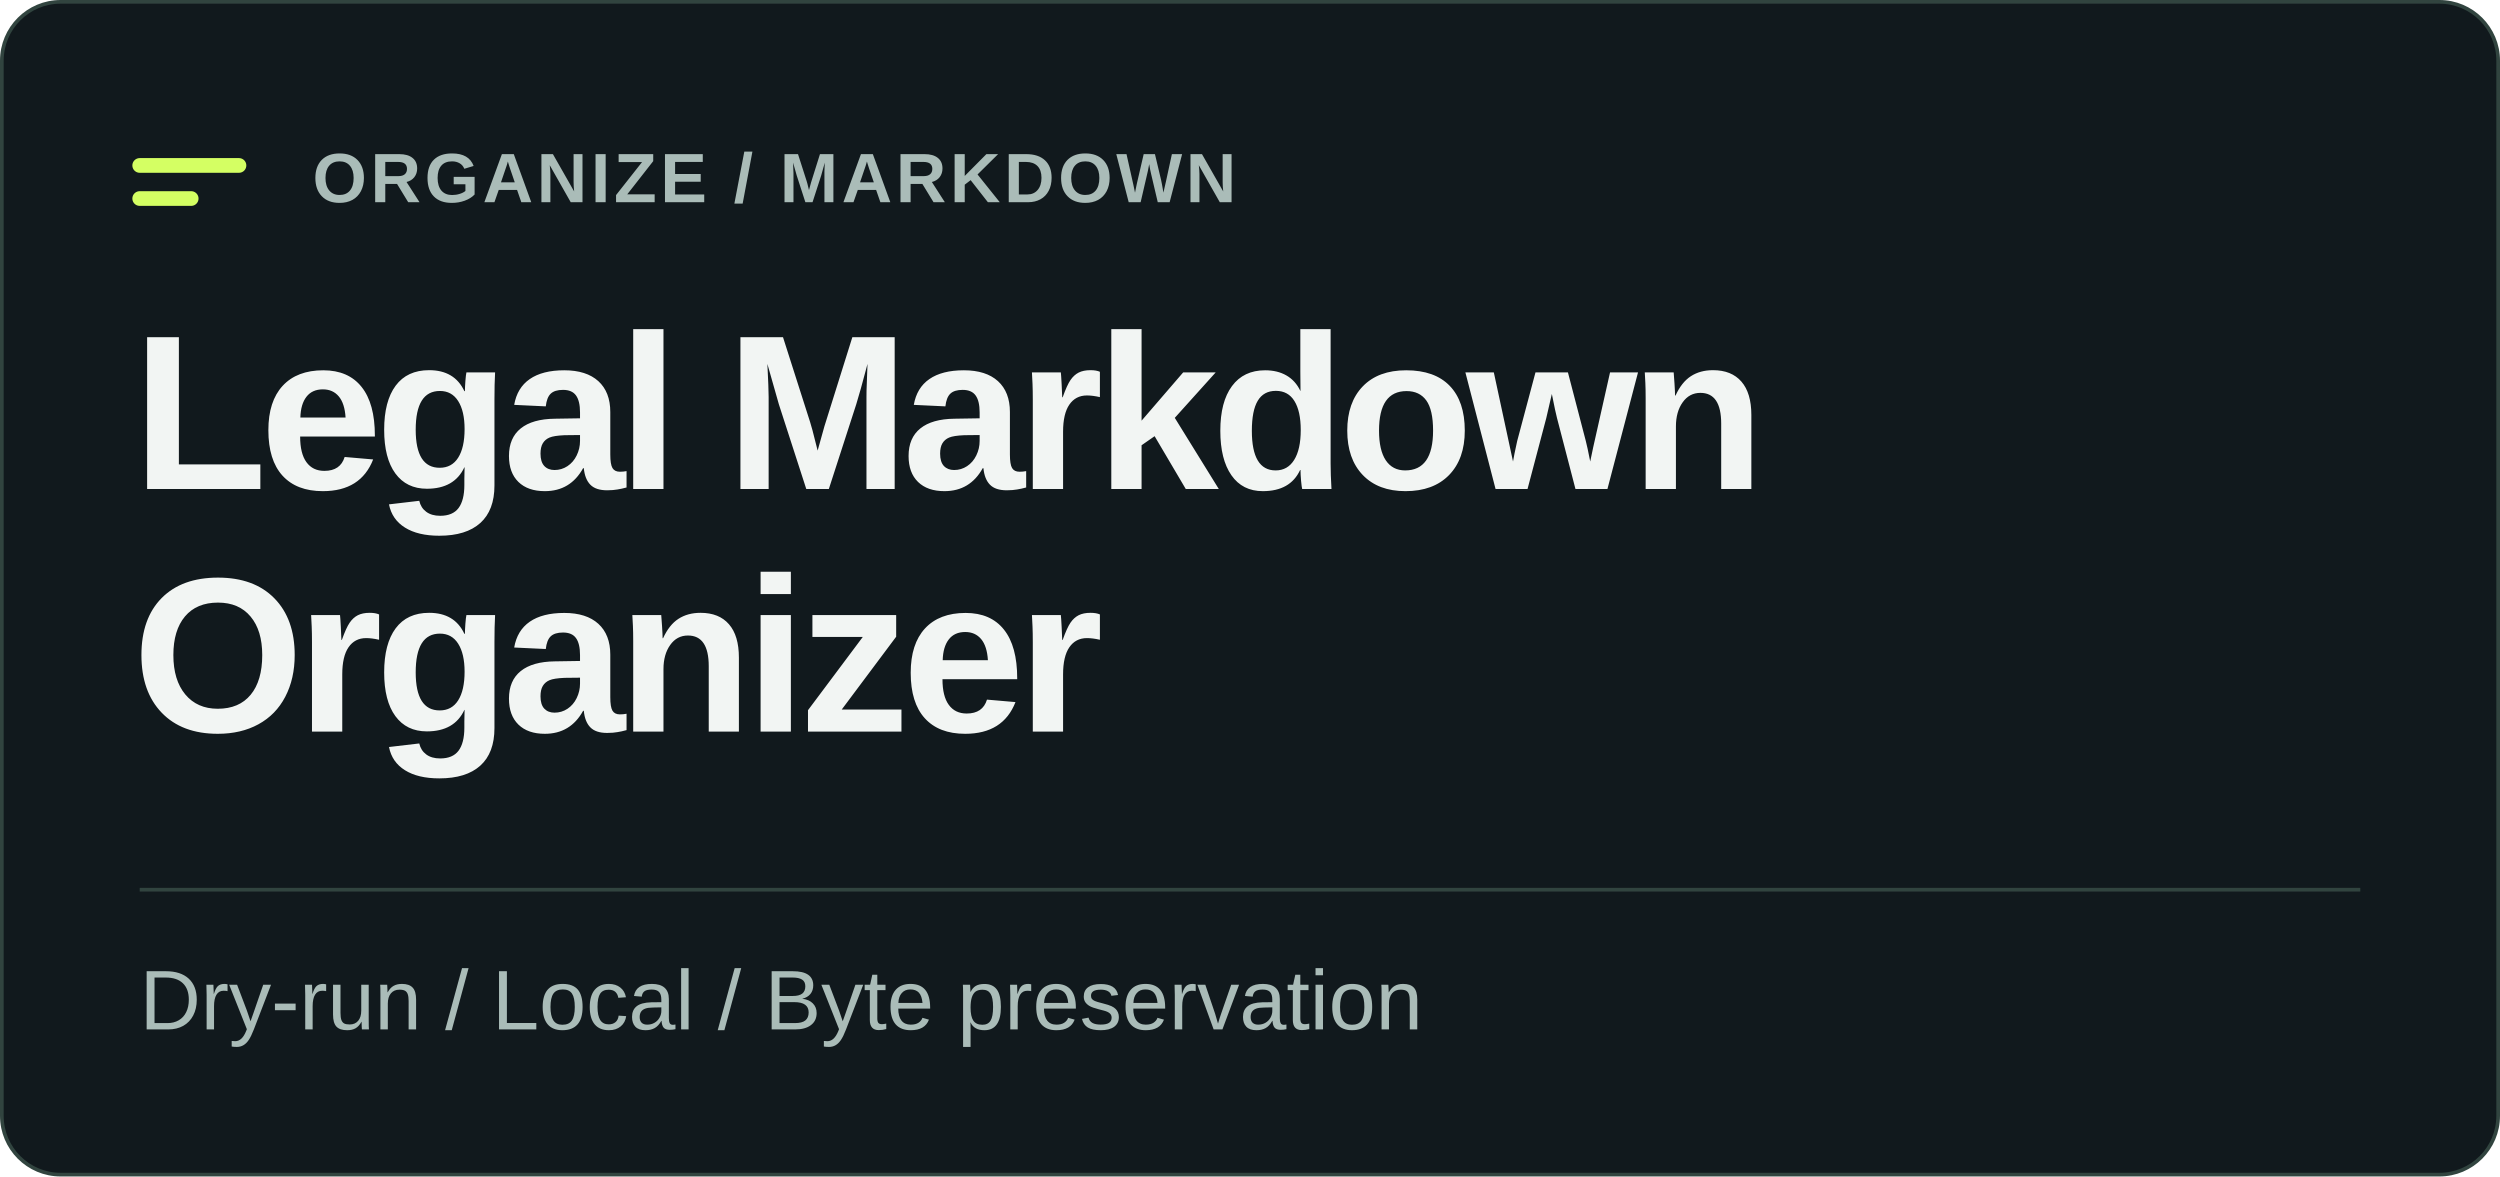
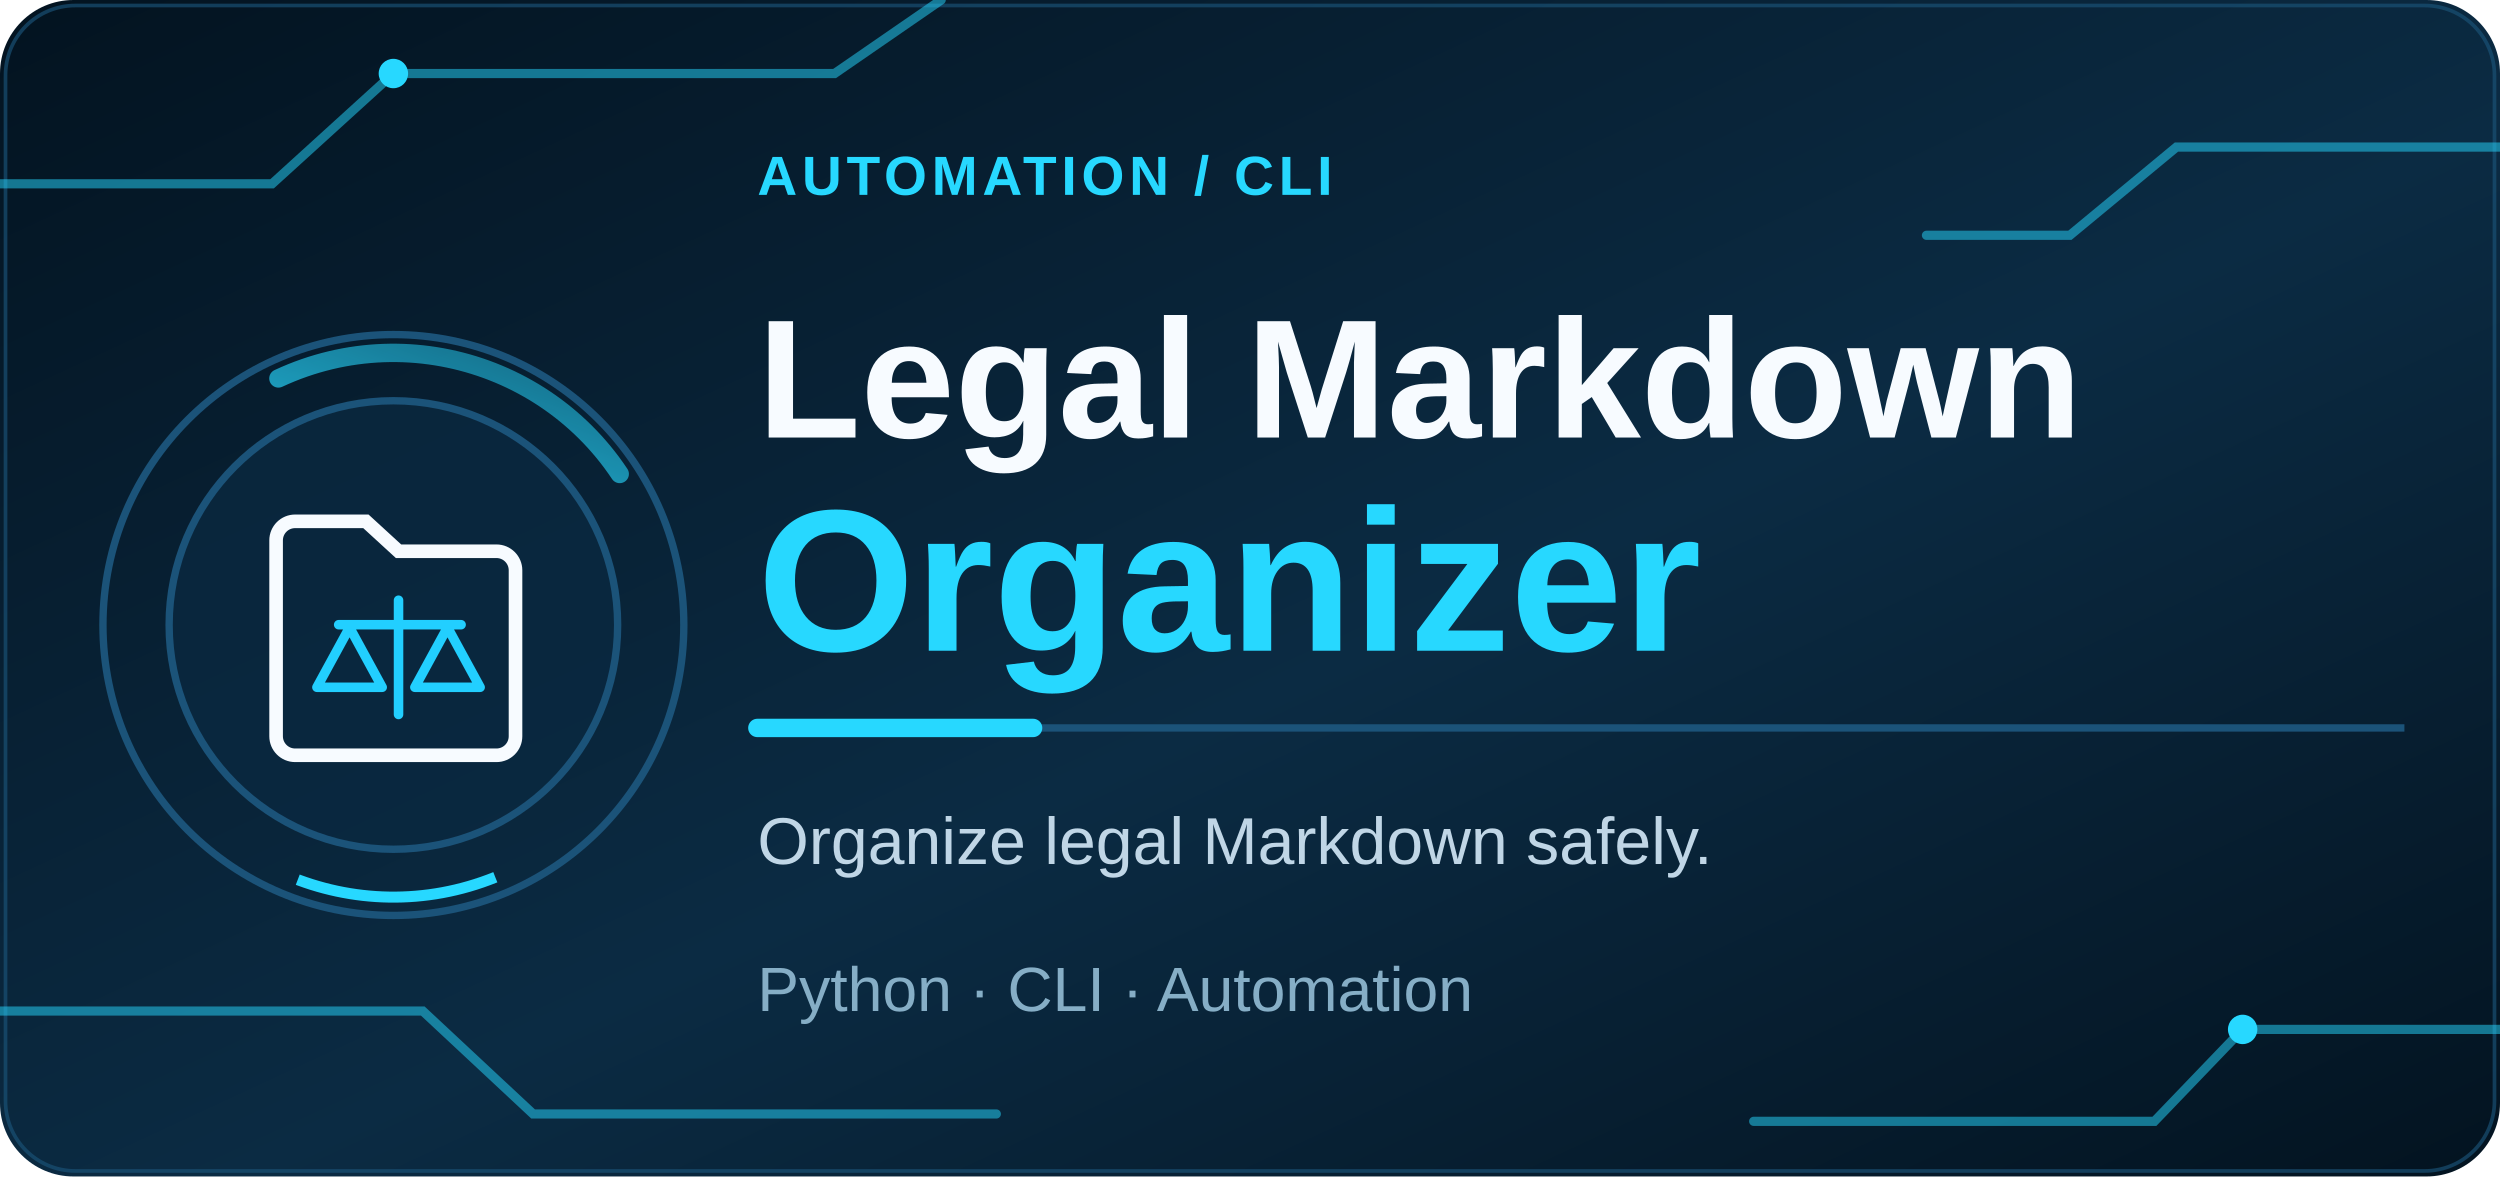
<svg xmlns="http://www.w3.org/2000/svg" width="680" height="320" viewBox="0 0 680 320" role="img" aria-labelledby="title desc">
-   <rect x="0.5" y="0.5" width="679" height="319" rx="16" fill="#11191D" stroke="#31443F" />
-   <g font-family="Arial, Helvetica, sans-serif">
-     <path d="M38 45h27m-27 9h14" stroke="#D4FF63" stroke-width="4" stroke-linecap="round" />
-     <text x="85" y="55" fill="#AABCB8" font-size="19" font-weight="700" letter-spacing="1">ORGANIZE / MARKDOWN</text>
-     <text x="36" y="133" font-size="60" font-weight="700" letter-spacing="-2" fill="#F2F5F3">Legal Markdown</text>
-     <text x="36" y="199" font-size="60" font-weight="700" letter-spacing="-2" fill="#F2F5F3">Organizer</text>
-     <text x="38" y="280" font-size="23" fill="#AABCB8">Dry-run / Local / Byte preservation</text>
-     <path d="M38 242h604" stroke="#31443F" />
+   <defs>
+     <linearGradient id="bg" x2="1" y2="1">
+       <stop stop-color="#031320" />
+       <stop offset=".55" stop-color="#0B2B43" />
+       <stop offset="1" stop-color="#031320" />
+     </linearGradient>
+     <linearGradient id="ring" x2="1" y2="1">
+       <stop stop-color="#27D8FF" stop-opacity=".25" />
+       <stop offset=".5" stop-color="#27D8FF" />
+       <stop offset="1" stop-color="#27D8FF" stop-opacity=".3" />
+     </linearGradient>
+   </defs>
+   <rect width="680" height="320" rx="20" fill="url(#bg)" />
+   <rect x="1.5" y="1.5" width="677" height="317" rx="19" fill="none" stroke="#1B5379" stroke-opacity=".65" />
+   <g fill="none" stroke="#27D8FF" stroke-opacity=".5" stroke-width="2.5" stroke-linecap="round">
+     <path d="M0 50h74l33-30h120l29-20" />
+     <path d="M0 275h115l30 28h126" />
+     <path d="M680 40h-88l-29 24h-39" />
+     <path d="M680 280h-70l-24 25h-109" />
+   </g>
+   <g fill="#27D8FF">
+     <circle cx="107" cy="20" r="4" />
+     <circle cx="610" cy="280" r="4" />
+   </g>
+   <circle cx="107" cy="170" r="79" fill="none" stroke="#1B5379" stroke-width="2" />
+   <circle cx="107" cy="170" r="61" fill="#0A2941" fill-opacity=".75" stroke="#1B5379" stroke-width="2" />
+   <circle cx="107" cy="170" r="74" fill="none" stroke="url(#ring)" stroke-width="5" stroke-dasharray="105 390" stroke-linecap="round" transform="rotate(-115 107 170)" />
+   <circle cx="107" cy="170" r="74" fill="none" stroke="#27D8FF" stroke-width="3" stroke-dasharray="55 450" transform="rotate(68 107 170)" />
+   <g color="#F7FBFF" transform="translate(64 127) scale(.74)">
+     <path d="M15 38V27a7 7 0 0 1 7-7h26l12 11h36a7 7 0 0 1 7 7v61a7 7 0 0 1-7 7H22a7 7 0 0 1-7-7z" fill="none" stroke="currentColor" stroke-width="5" />
+     <path d="M38 58h45M60 49v42M42 59L30 81h24zM78 59L66 81h24z" stroke="#22CFFF" stroke-width="3.5" fill="none" stroke-linecap="round" stroke-linejoin="round" />
+   </g>
+   <g font-family="Arial,Helvetica,sans-serif">
+     <text x="206" y="53" fill="#27D8FF" font-size="15" font-weight="700" letter-spacing="1.3">AUTOMATION / CLI</text>
+     <g font-weight="700" fill="#F7FBFF">
+       <text x="206" y="119" font-size="46">Legal Markdown</text>
+       <text x="206" y="177" font-size="55" fill="#27D8FF">Organizer</text>
+     </g>
+     <path d="M206 198h448" stroke="#1B5379" stroke-width="2" />
+     <path d="M206 198h75" stroke="#27D8FF" stroke-width="5" stroke-linecap="round" />
+     <text x="206" y="235" font-size="18" fill="#C0D6E6">Organize legal Markdown safely.</text>
+     <text x="206" y="275" font-size="17" fill="#86AEC6">Python · CLI · Automation</text>
  </g>
</svg>
